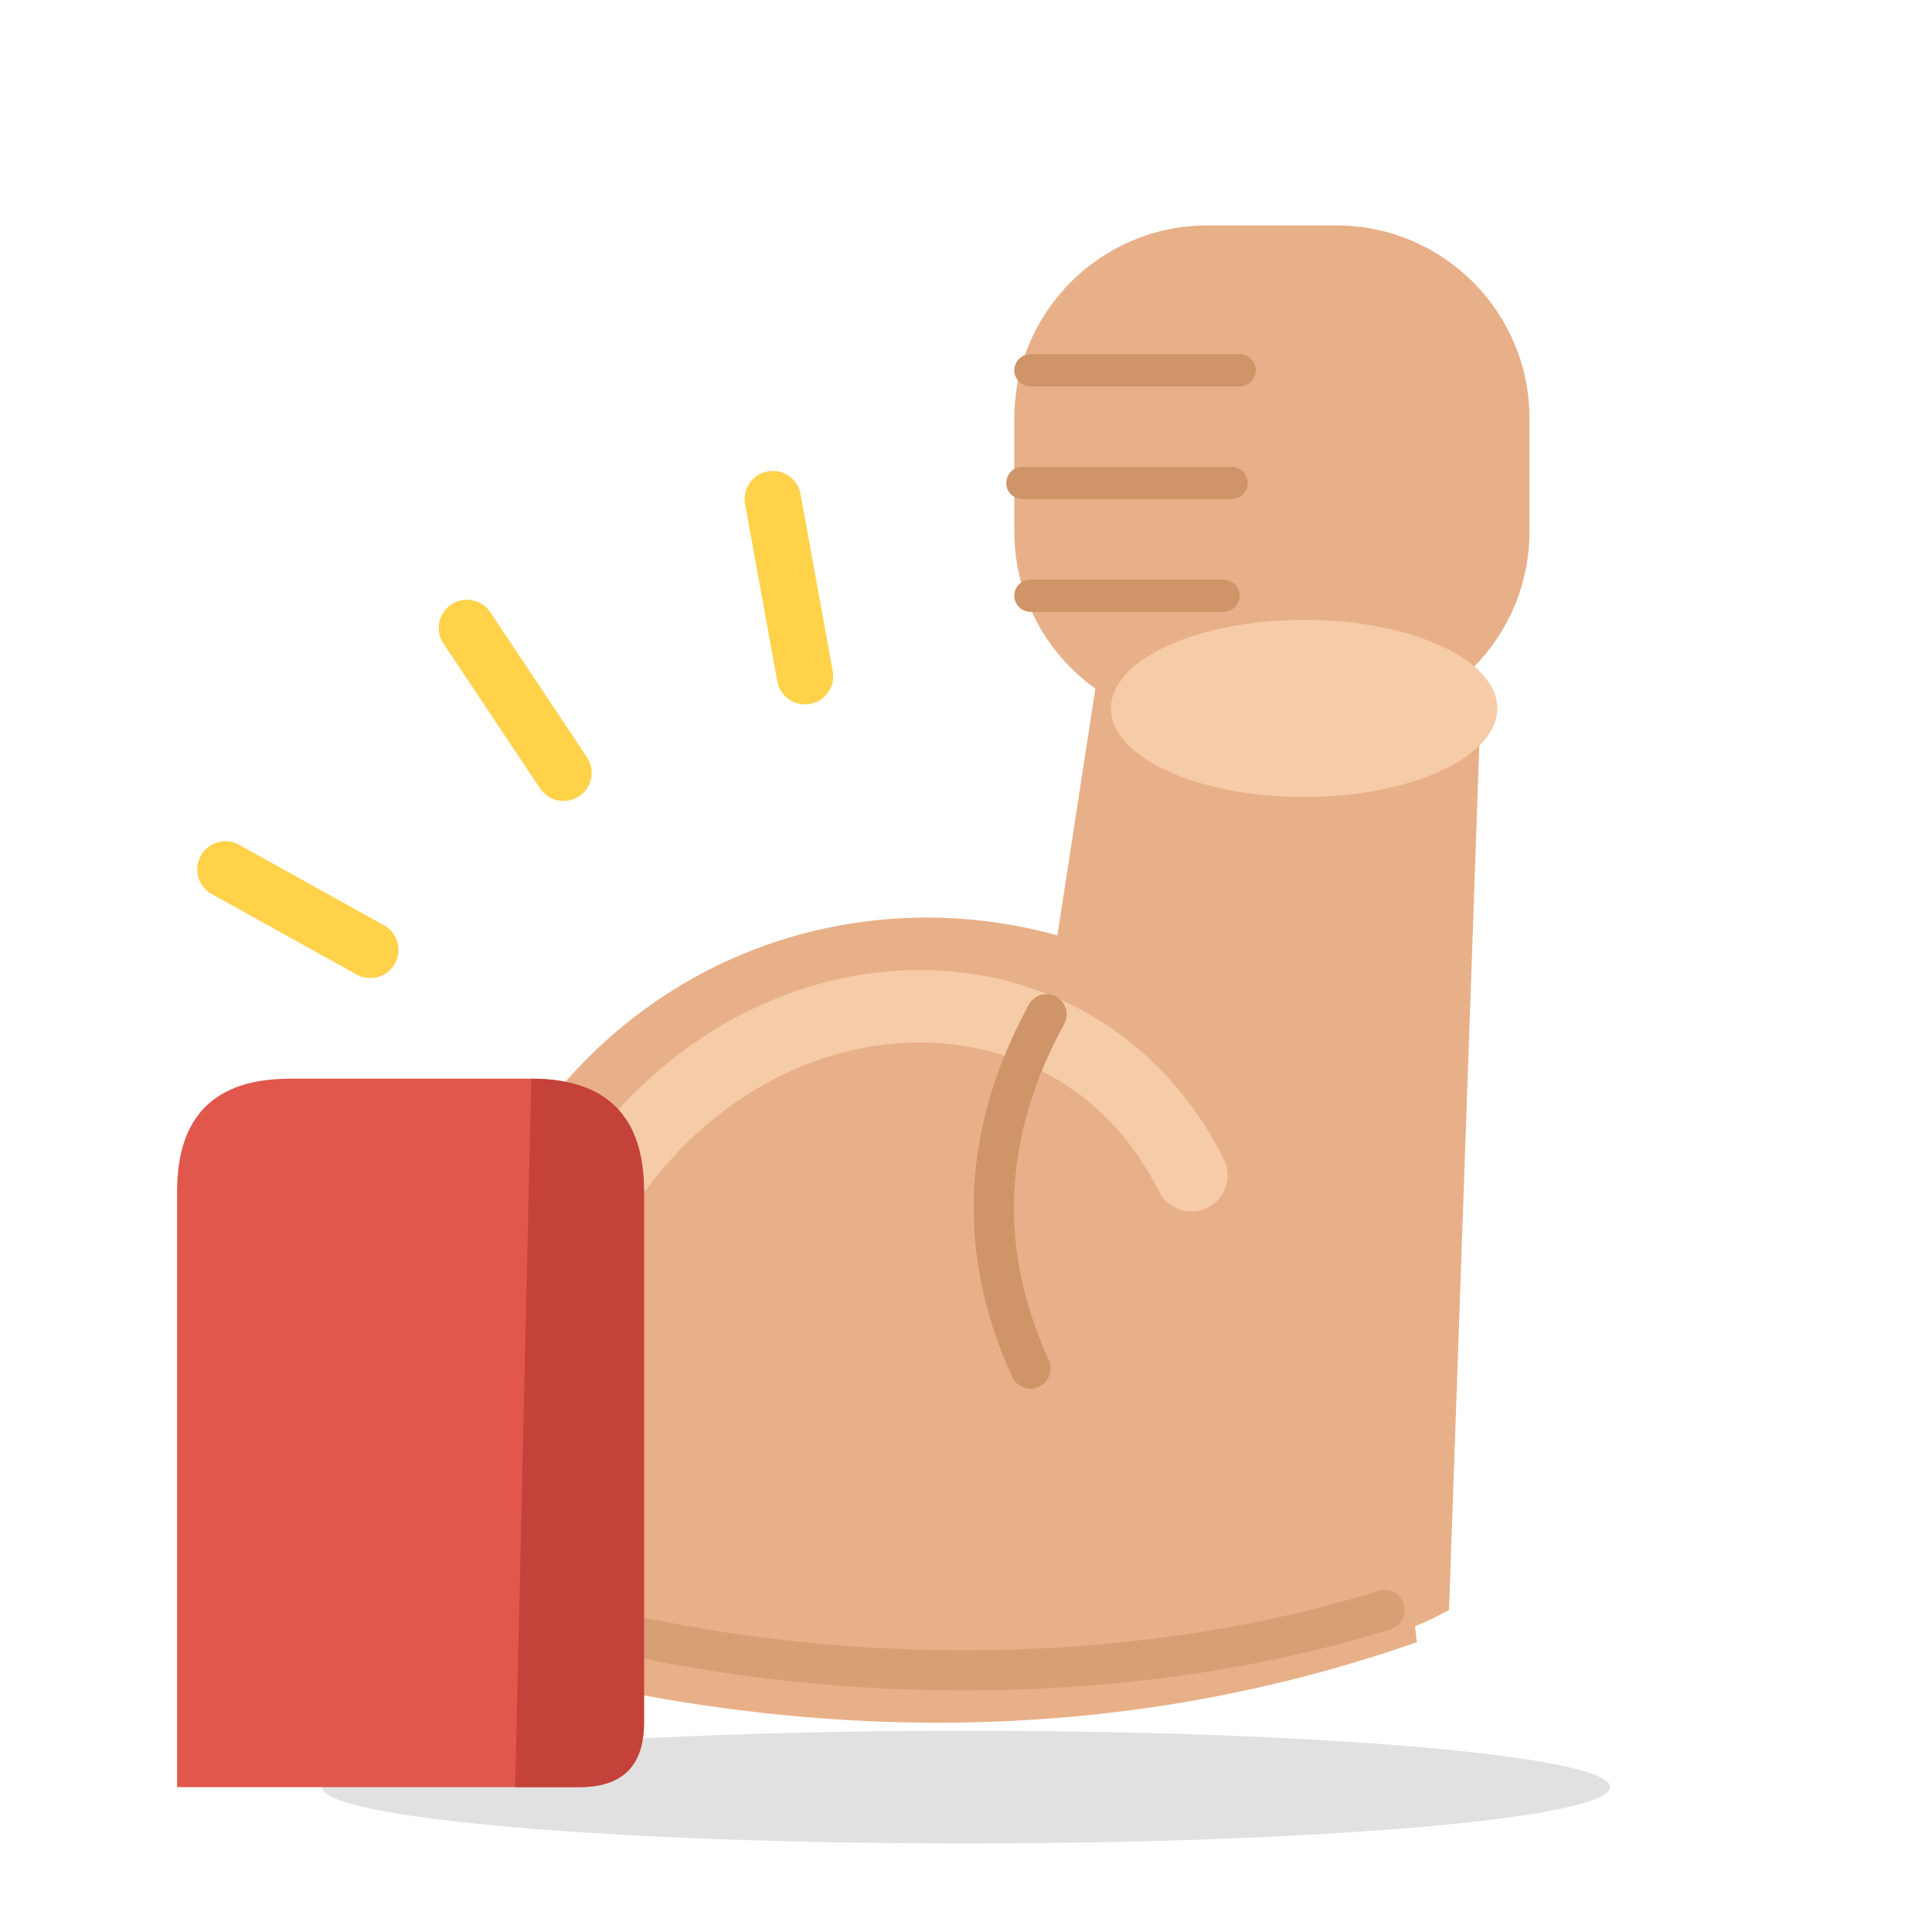
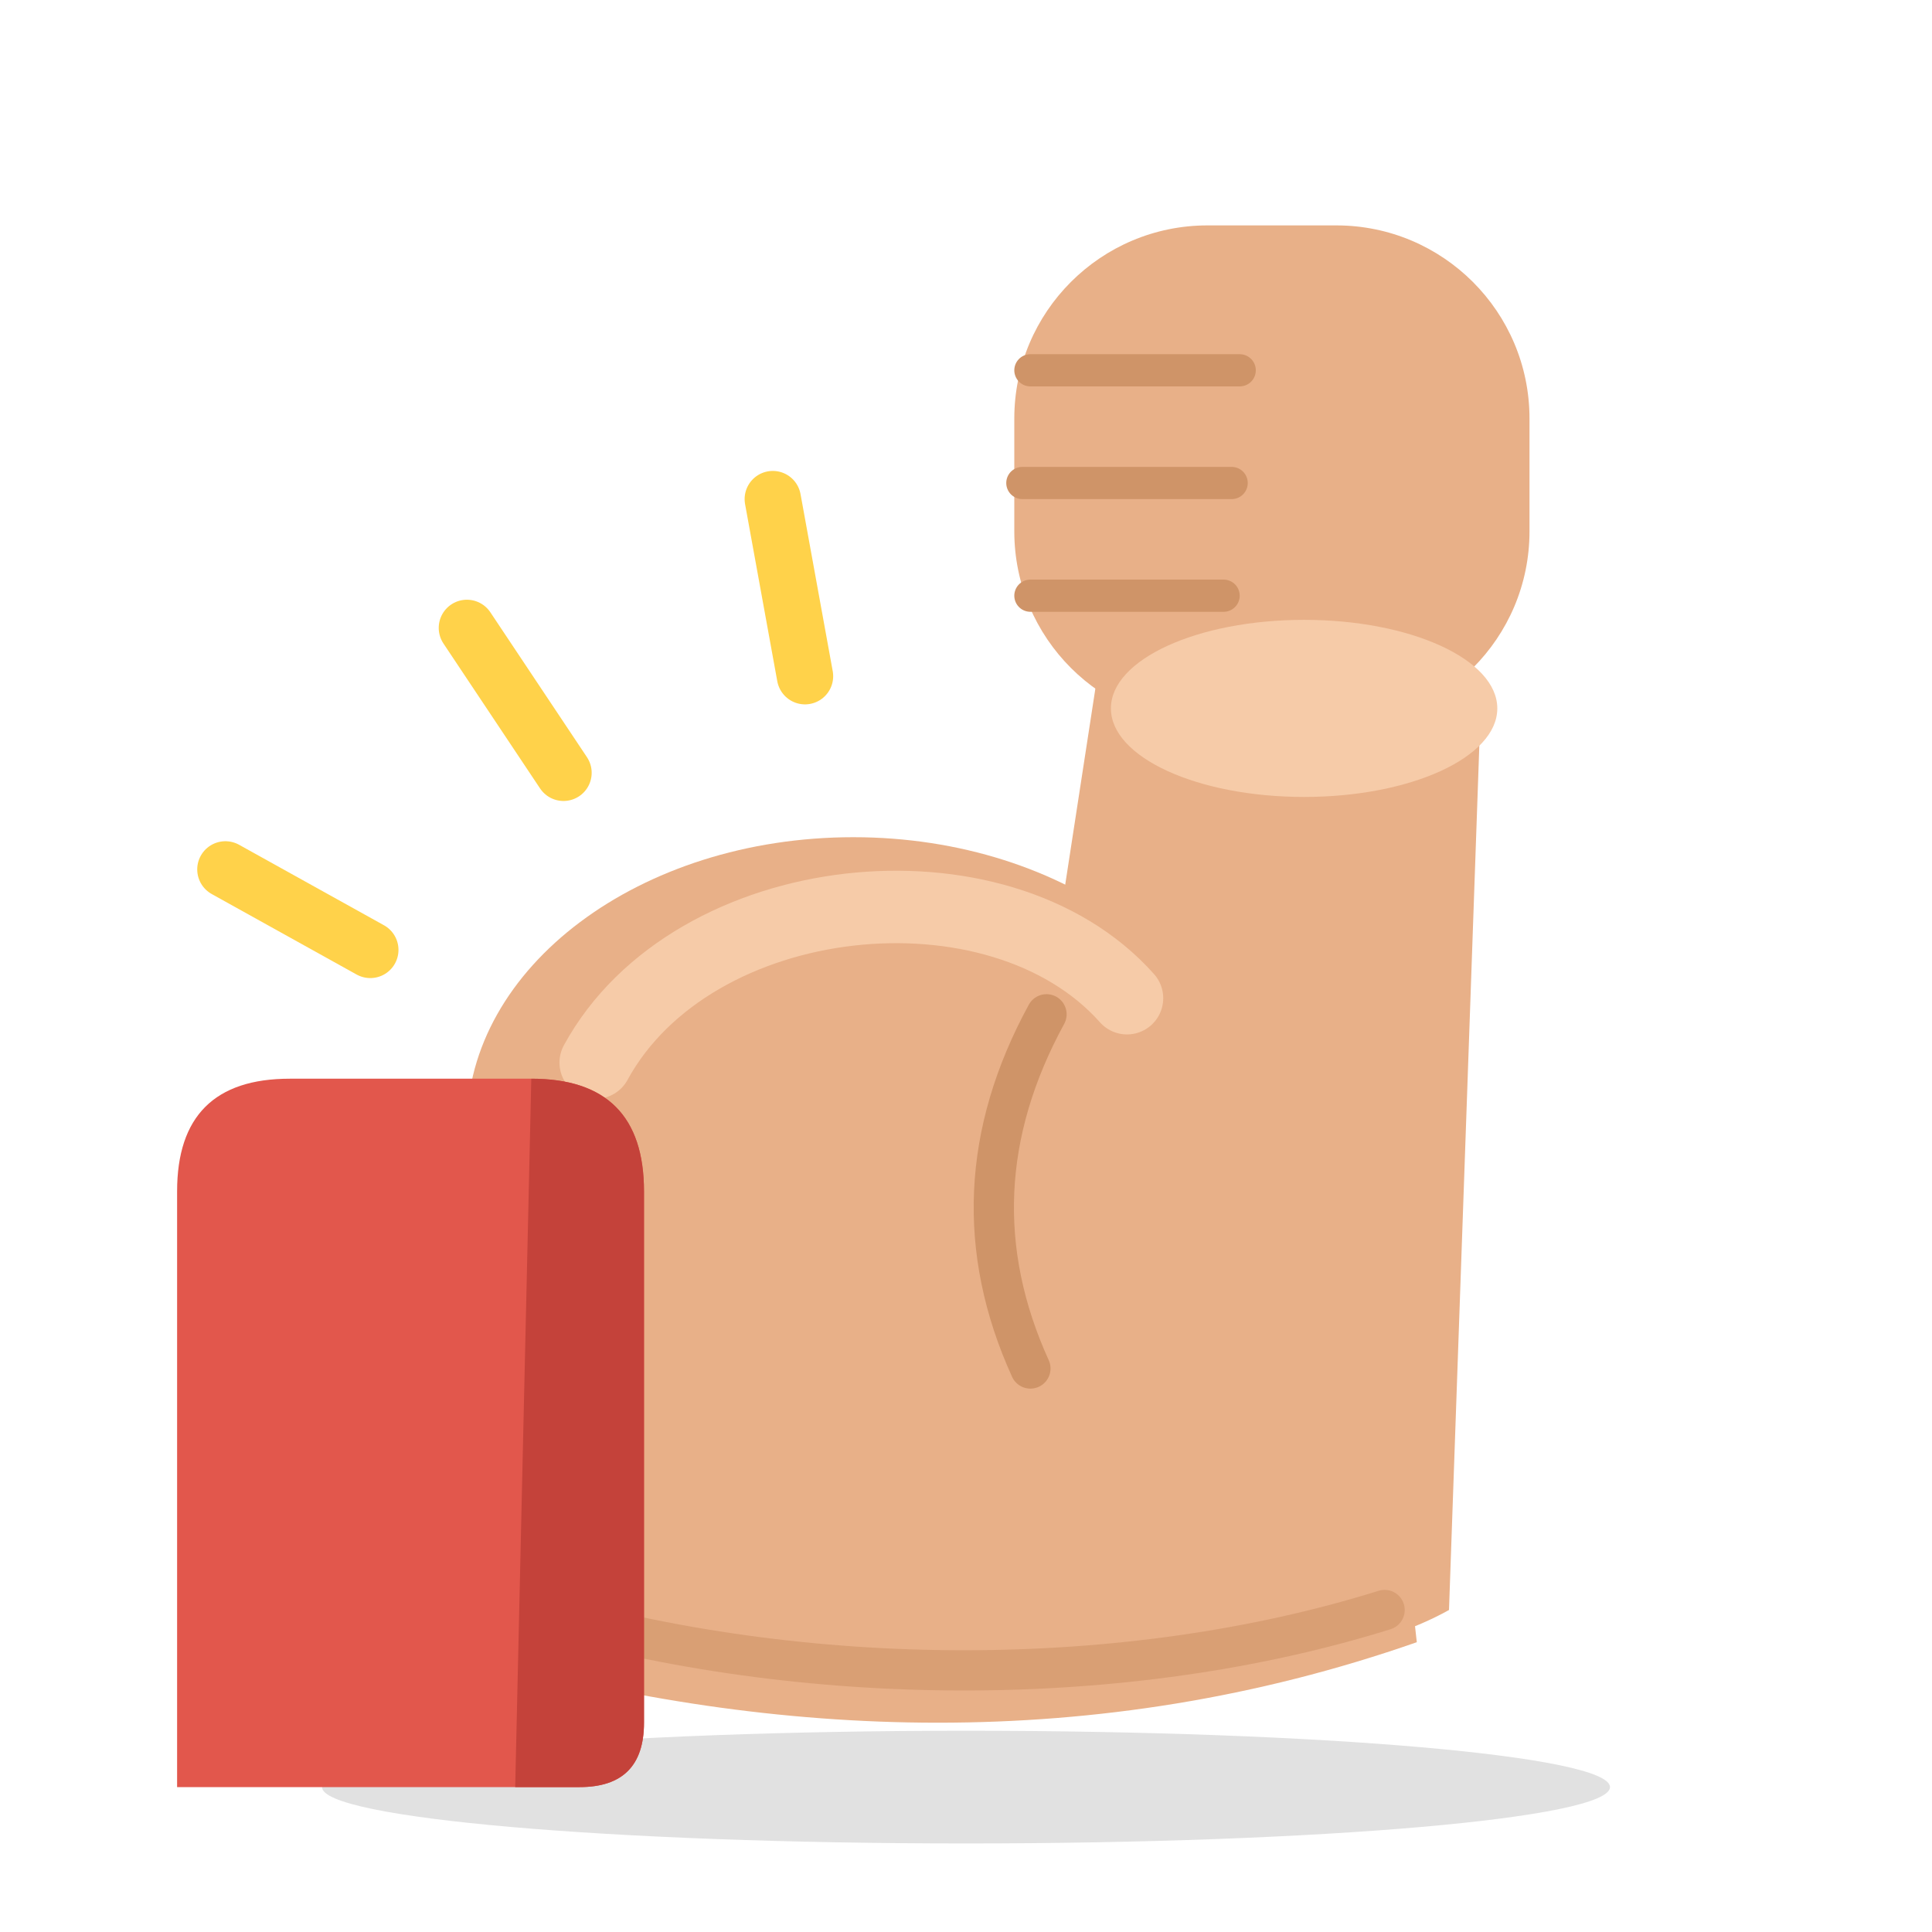
<svg xmlns="http://www.w3.org/2000/svg" viewBox="0 0 240 240">
  <ellipse cx="120" cy="222" rx="80" ry="7" fill="#000" opacity=".12" />
  <path d="M60 150C84 100 150 104 170 150L176 204C136 218 96 216 60 206z" fill="#e8b088" />
  <path d="M124 164L136 86C138 70 182 70 184 86L180 200C162 210 138 204 124 192z" fill="#e8b088" />
-   <path d="M76 146C96 118 134 118 148 146" fill="none" stroke="#f6cba8" stroke-width="9" stroke-linecap="round" />
+   <ellipse cx="106" cy="140" rx="48" ry="36" fill="#e8b088" />
+   <path d="M74 132C86 110 124 106 140 124" fill="none" stroke="#f6cba8" stroke-width="9" stroke-linecap="round" />
  <path d="M128 170q-10-22 2-44" fill="none" stroke="#cf9468" stroke-width="5" stroke-linecap="round" />
  <path d="M66 200C100 210 140 210 172 200" fill="none" stroke="#cf9468" stroke-width="5" stroke-linecap="round" opacity=".6" />
  <rect x="126" y="28" width="64" height="62" rx="24" fill="#e8b088" />
  <path d="M128 46h26M127 60h26M128 74h24" stroke="#cf9468" stroke-width="4" stroke-linecap="round" />
  <ellipse cx="162" cy="88" rx="24" ry="11" fill="#f6cba8" />
  <path d="M22 148Q22 134 36 134H66Q80 134 80 148V214Q80 222 72 222H22z" fill="#e2574c" />
  <path d="M66 134Q80 134 80 148V214Q80 222 72 222H64z" fill="#c4423a" />
  <g stroke="#ffd24a" stroke-width="7" stroke-linecap="round">
    <path d="M70 96L58 78M100 84L96 62M46 118L28 108" />
  </g>
</svg>
